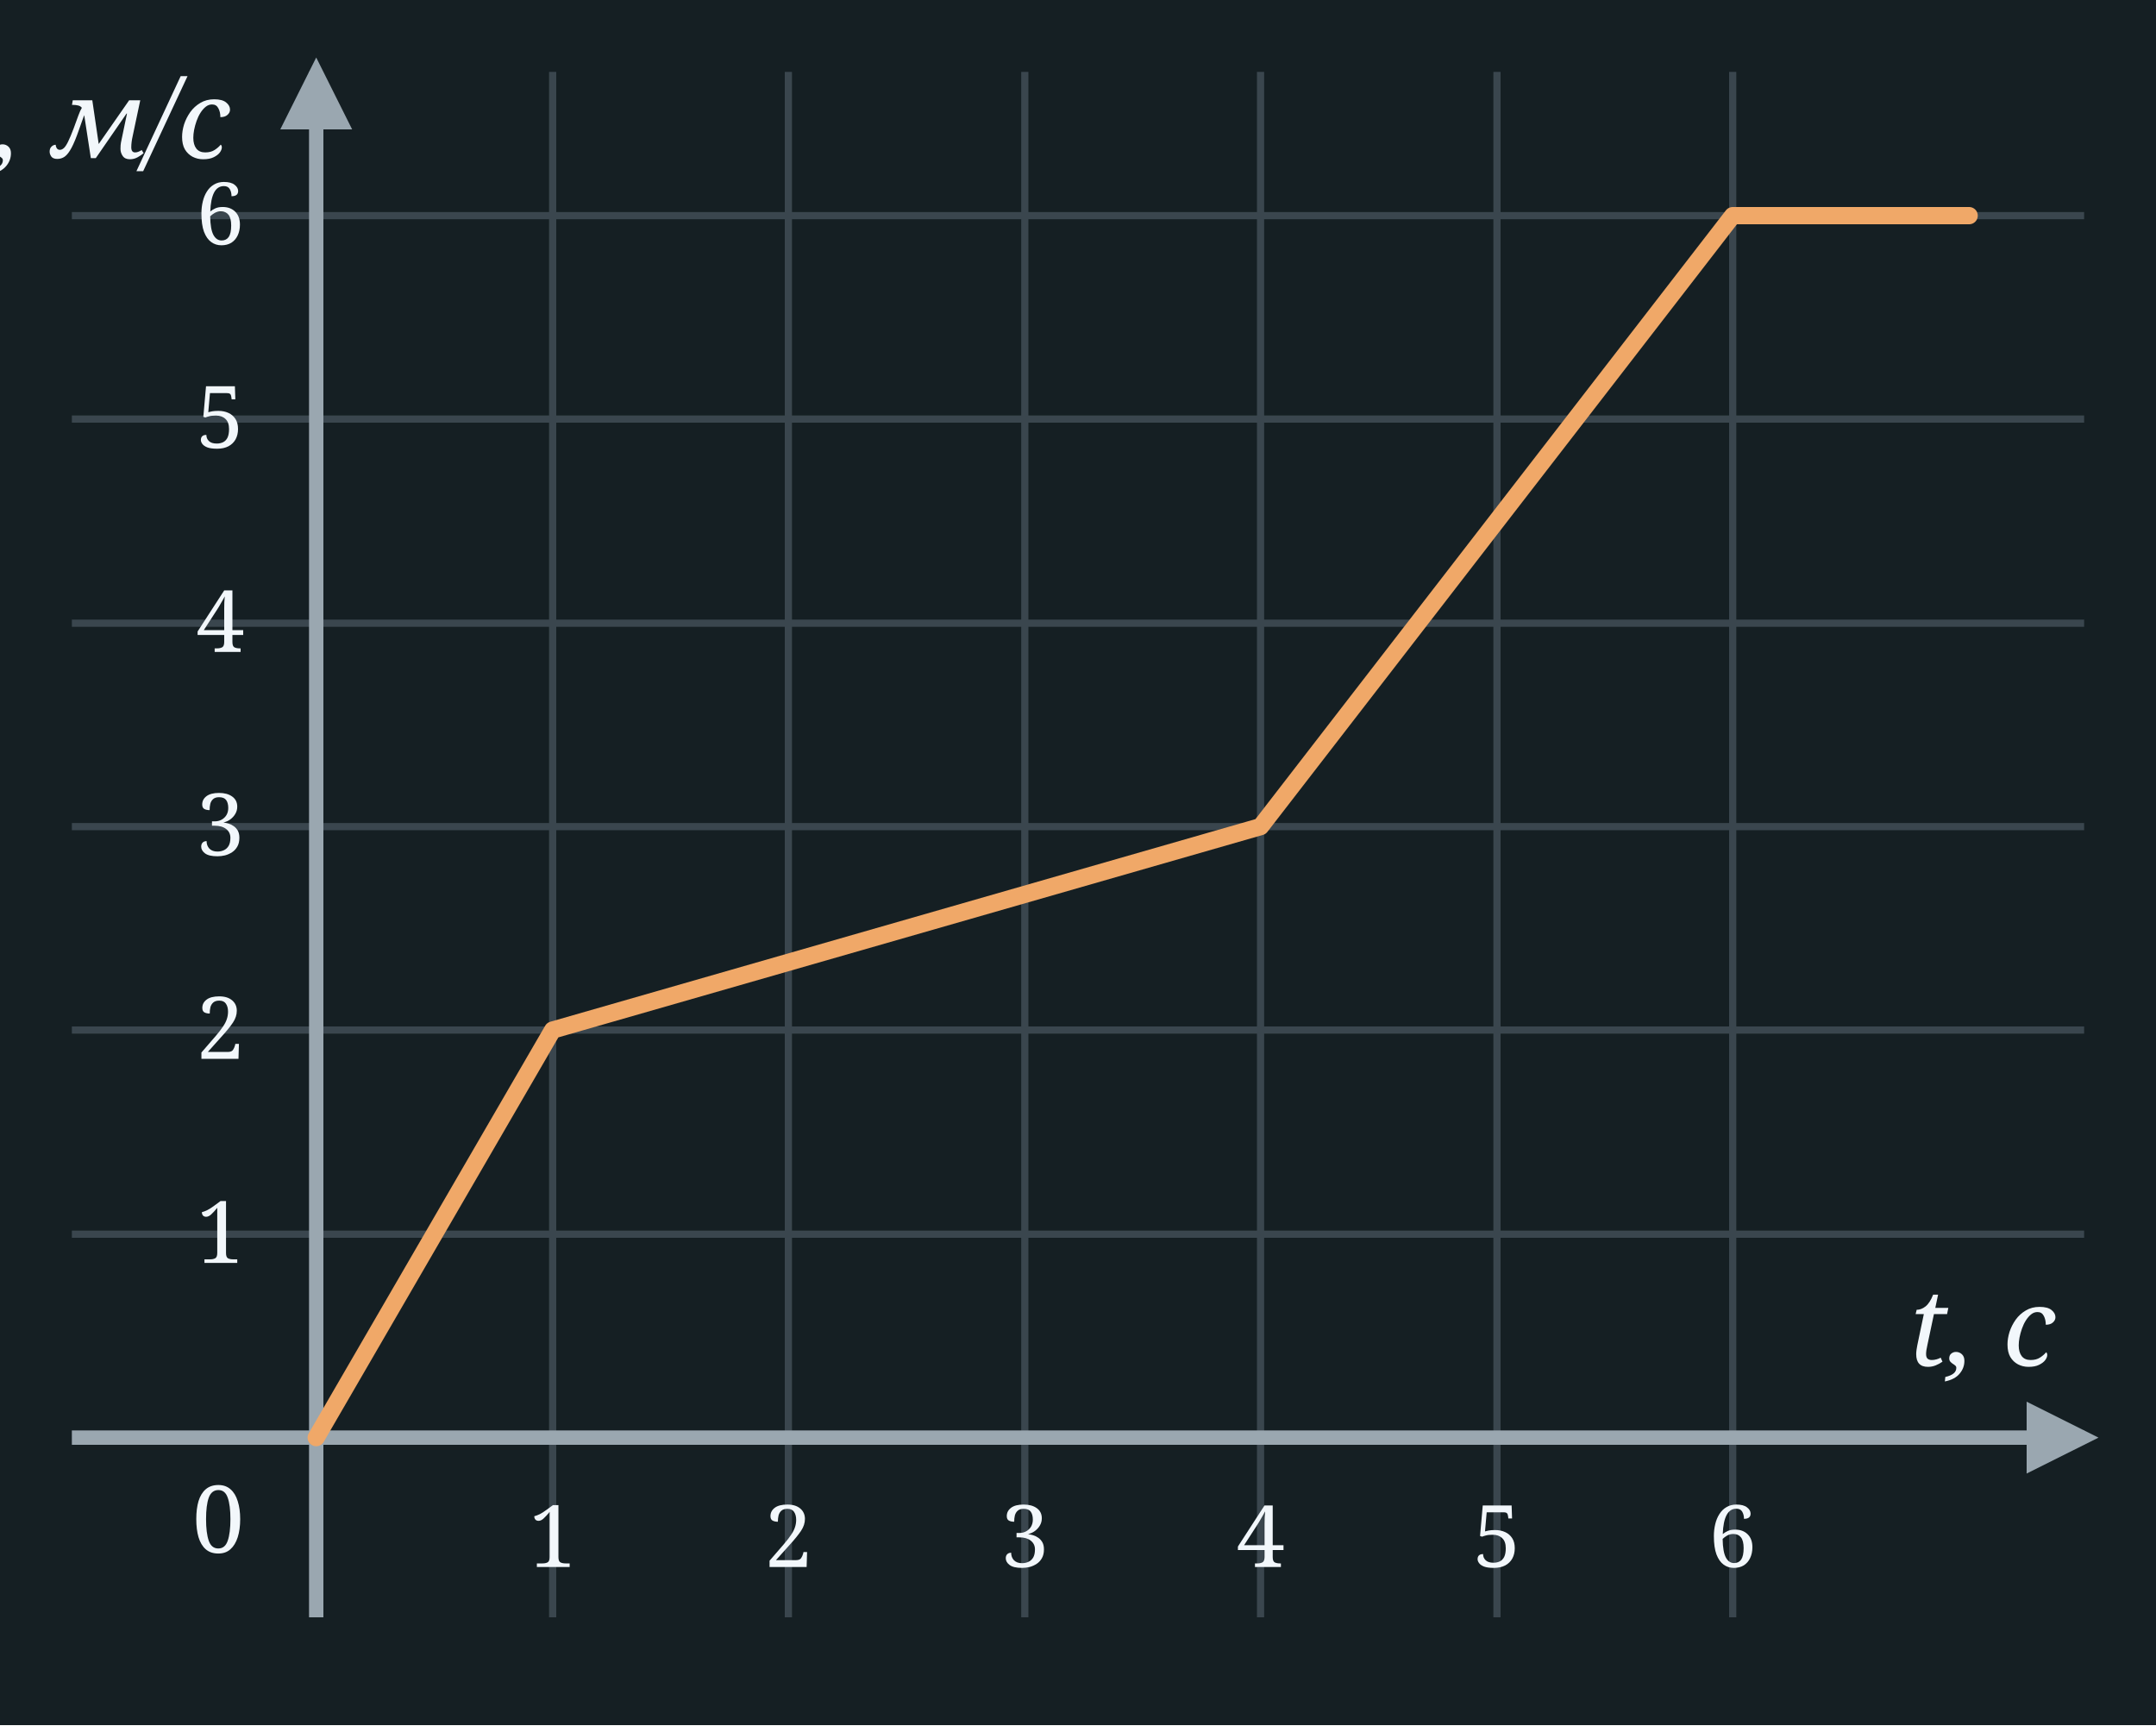
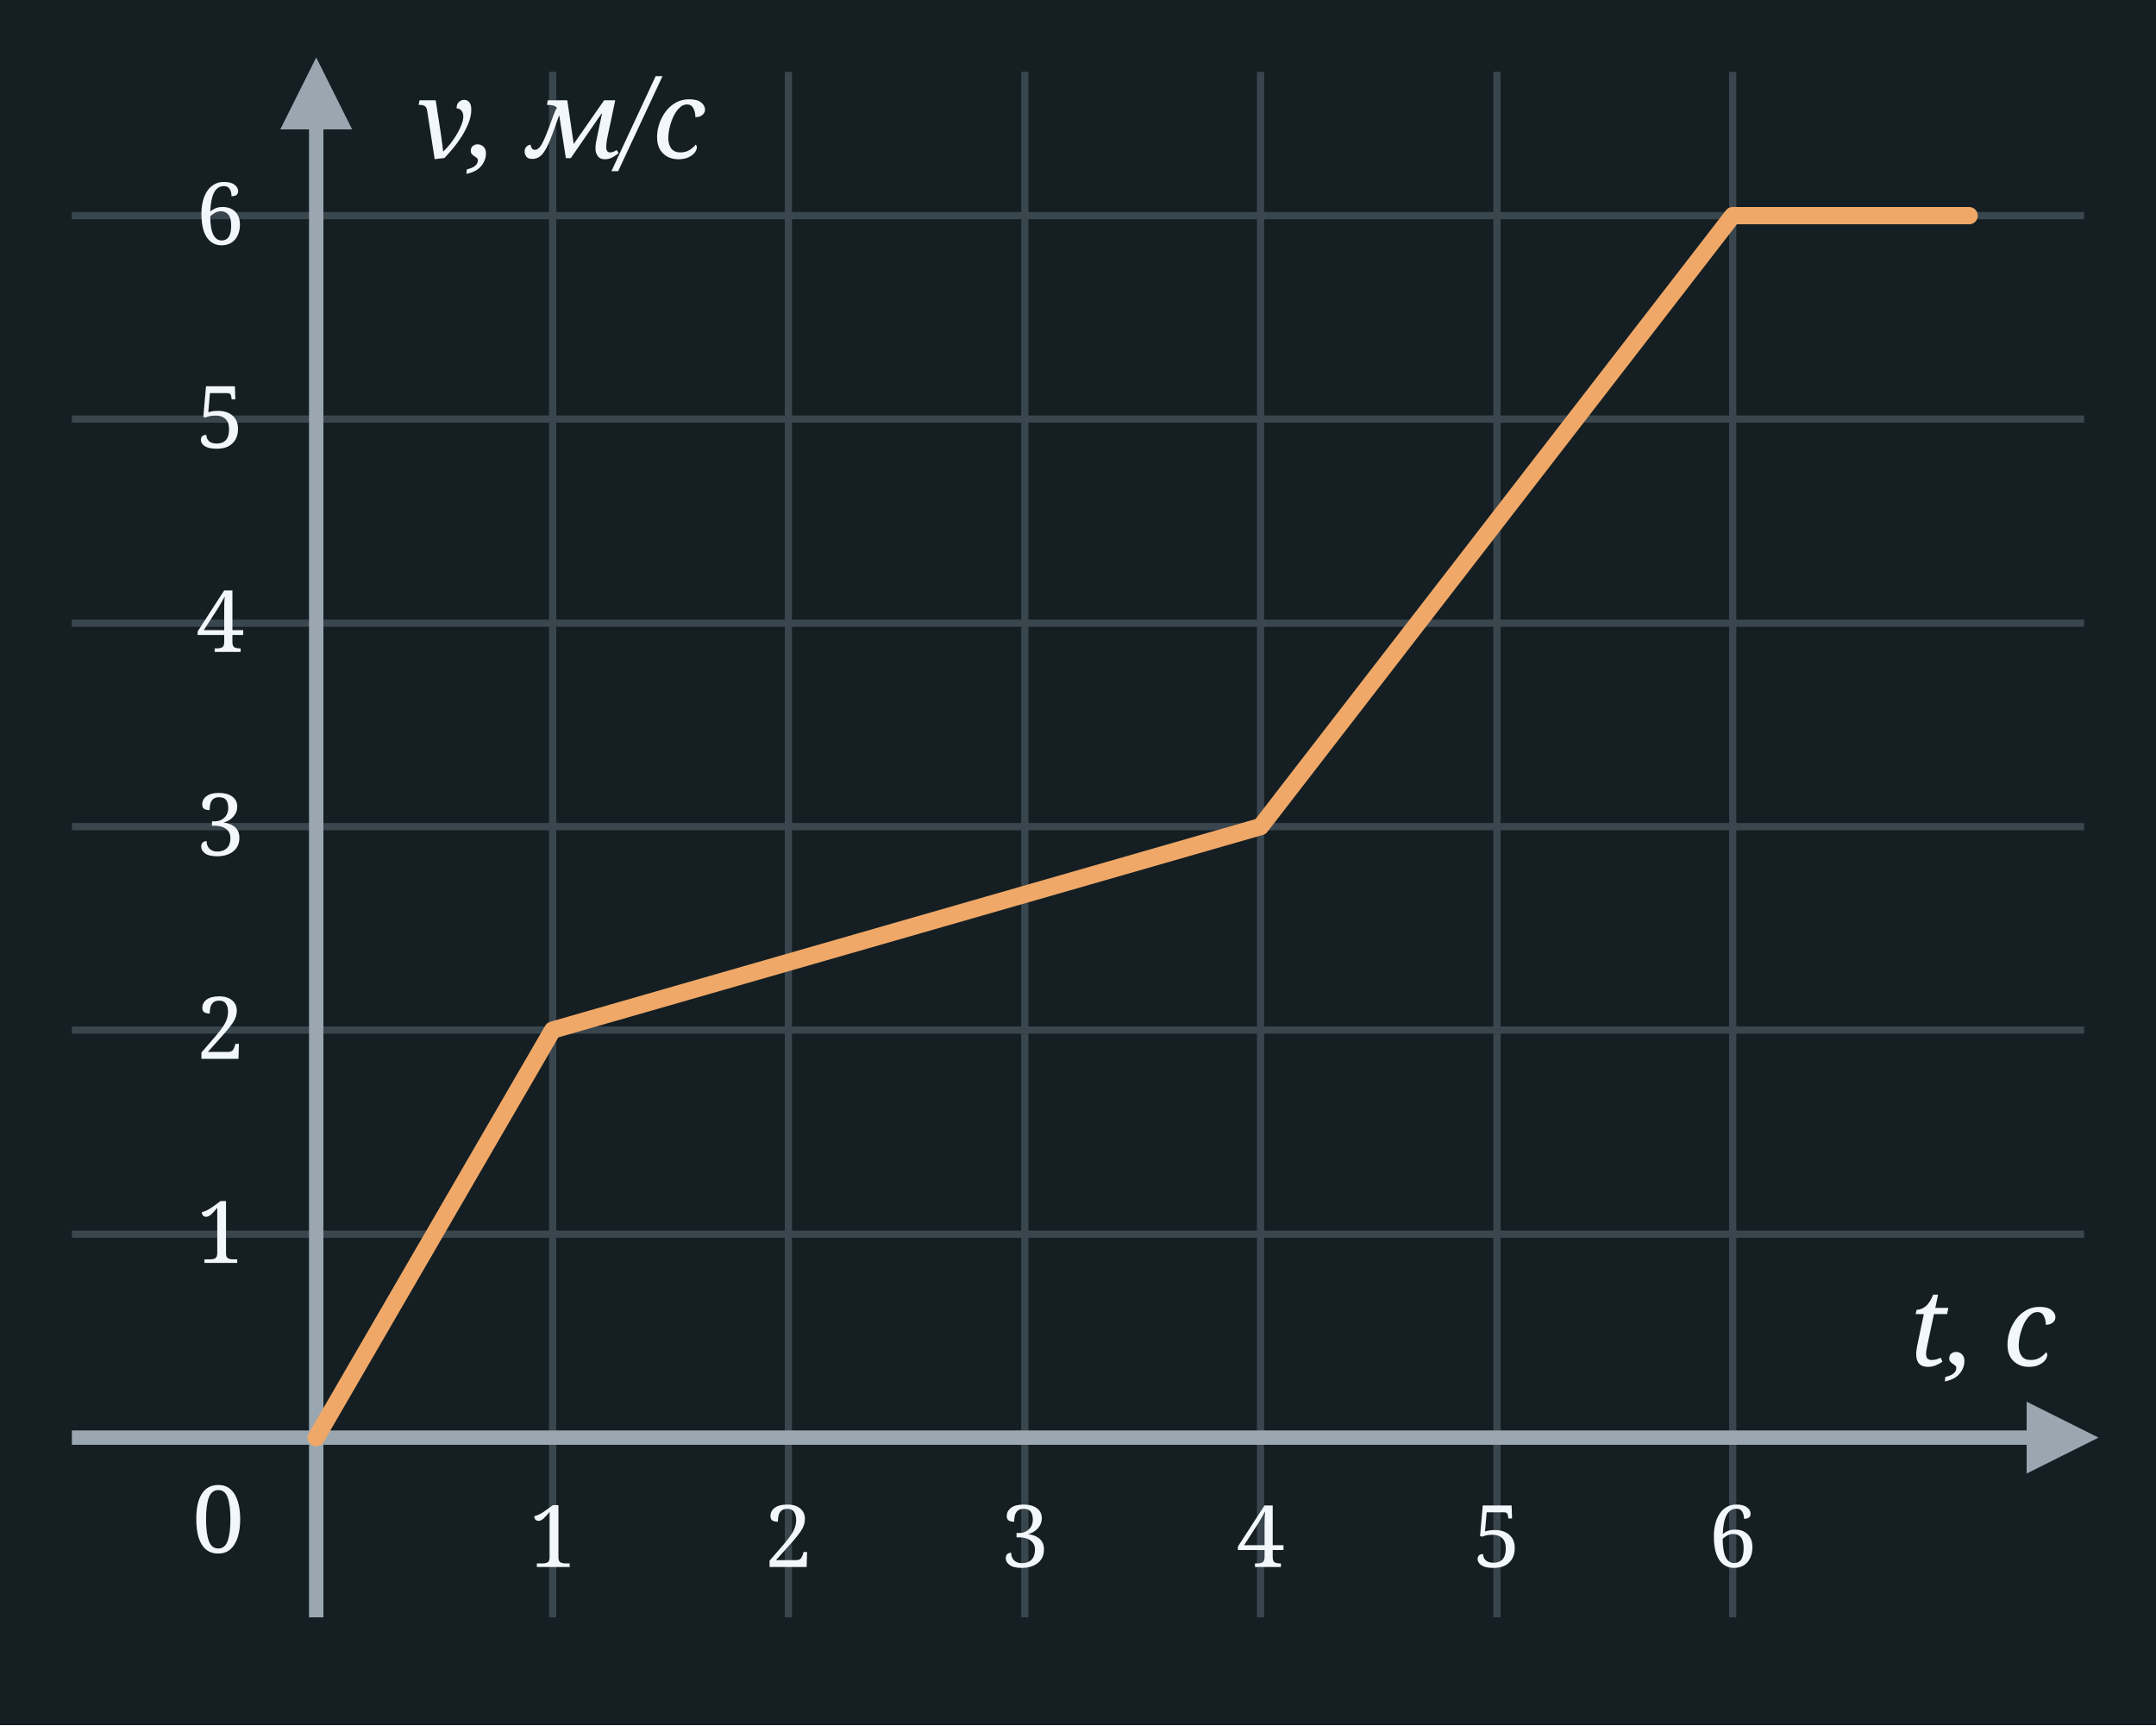
<svg xmlns="http://www.w3.org/2000/svg" width="300" height="240" viewBox="0 0 300 240">
  <rect x="0" y="0" width="300" height="240" fill="#151F23" />
  <line x1="76.9" y1="10" x2="76.9" y2="225" stroke="#3A464E" stroke-width="1" />
  <line x1="109.7" y1="10" x2="109.7" y2="225" stroke="#3A464E" stroke-width="1" />
  <line x1="142.6" y1="10" x2="142.6" y2="225" stroke="#3A464E" stroke-width="1" />
  <line x1="175.4" y1="10" x2="175.4" y2="225" stroke="#3A464E" stroke-width="1" />
  <line x1="208.3" y1="10" x2="208.3" y2="225" stroke="#3A464E" stroke-width="1" />
  <line x1="241.1" y1="10" x2="241.1" y2="225" stroke="#3A464E" stroke-width="1" />
  <line x1="10" y1="171.7" x2="290" y2="171.7" stroke="#3A464E" stroke-width="1" />
  <line x1="10" y1="143.3" x2="290" y2="143.3" stroke="#3A464E" stroke-width="1" />
  <line x1="10" y1="115.0" x2="290" y2="115.0" stroke="#3A464E" stroke-width="1" />
  <line x1="10" y1="86.7" x2="290" y2="86.7" stroke="#3A464E" stroke-width="1" />
  <line x1="10" y1="58.3" x2="290" y2="58.3" stroke="#3A464E" stroke-width="1" />
  <line x1="10" y1="30.0" x2="290" y2="30.0" stroke="#3A464E" stroke-width="1" />
  <line x1="44" y1="225" x2="44" y2="10" stroke="#9AA7B0" stroke-width="2" />
  <polygon points="39,18 49,18 44,8" fill="#9AA7B0" />
  <line x1="10" y1="200.0" x2="290" y2="200.0" stroke="#9AA7B0" stroke-width="2" />
  <polygon points="282,195.0 282,205.0 292,200.0" fill="#9AA7B0" />
  <text x="34.0" y="216.0" font-family="Georgia, serif" font-weight="normal" font-size="13" fill="#F2F7FB" text-anchor="end">0</text>
  <text x="286.0" y="190.0" font-family="Georgia, serif" font-style="italic" font-weight="normal" font-size="15" fill="#F2F7FB" text-anchor="end">t, с</text>
-   <text x="32.0" y="22.0" font-family="Georgia, serif" font-style="italic" font-weight="normal" font-size="15" fill="#F2F7FB" text-anchor="end">v, м/с</text>
+   <text x="58.0" y="22.0" font-family="Georgia, serif" font-style="italic" font-weight="normal" font-size="15" fill="#F2F7FB" text-anchor="start">v, м/с</text>
  <text x="76.9" y="218.0" font-family="Georgia, serif" font-weight="normal" font-size="12" fill="#F2F7FB" text-anchor="middle">1</text>
  <text x="109.7" y="218.0" font-family="Georgia, serif" font-weight="normal" font-size="12" fill="#F2F7FB" text-anchor="middle">2</text>
  <text x="142.6" y="218.0" font-family="Georgia, serif" font-weight="normal" font-size="12" fill="#F2F7FB" text-anchor="middle">3</text>
  <text x="175.4" y="218.0" font-family="Georgia, serif" font-weight="normal" font-size="12" fill="#F2F7FB" text-anchor="middle">4</text>
  <text x="208.3" y="218.0" font-family="Georgia, serif" font-weight="normal" font-size="12" fill="#F2F7FB" text-anchor="middle">5</text>
  <text x="241.1" y="218.0" font-family="Georgia, serif" font-weight="normal" font-size="12" fill="#F2F7FB" text-anchor="middle">6</text>
  <text x="34.0" y="175.7" font-family="Georgia, serif" font-weight="normal" font-size="12" fill="#F2F7FB" text-anchor="end">1</text>
  <text x="34.0" y="147.3" font-family="Georgia, serif" font-weight="normal" font-size="12" fill="#F2F7FB" text-anchor="end">2</text>
  <text x="34.0" y="119.0" font-family="Georgia, serif" font-weight="normal" font-size="12" fill="#F2F7FB" text-anchor="end">3</text>
  <text x="34.0" y="90.7" font-family="Georgia, serif" font-weight="normal" font-size="12" fill="#F2F7FB" text-anchor="end">4</text>
  <text x="34.0" y="62.3" font-family="Georgia, serif" font-weight="normal" font-size="12" fill="#F2F7FB" text-anchor="end">5</text>
  <text x="34.0" y="34.0" font-family="Georgia, serif" font-weight="normal" font-size="12" fill="#F2F7FB" text-anchor="end">6</text>
  <path d="M 44.0,200.0 L 76.9,143.3 L 175.4,115.0 L 241.1,30.0 L 274.0,30.0" fill="none" stroke="#f0a868" stroke-width="2.4" stroke-linecap="round" stroke-linejoin="round" />
</svg>
